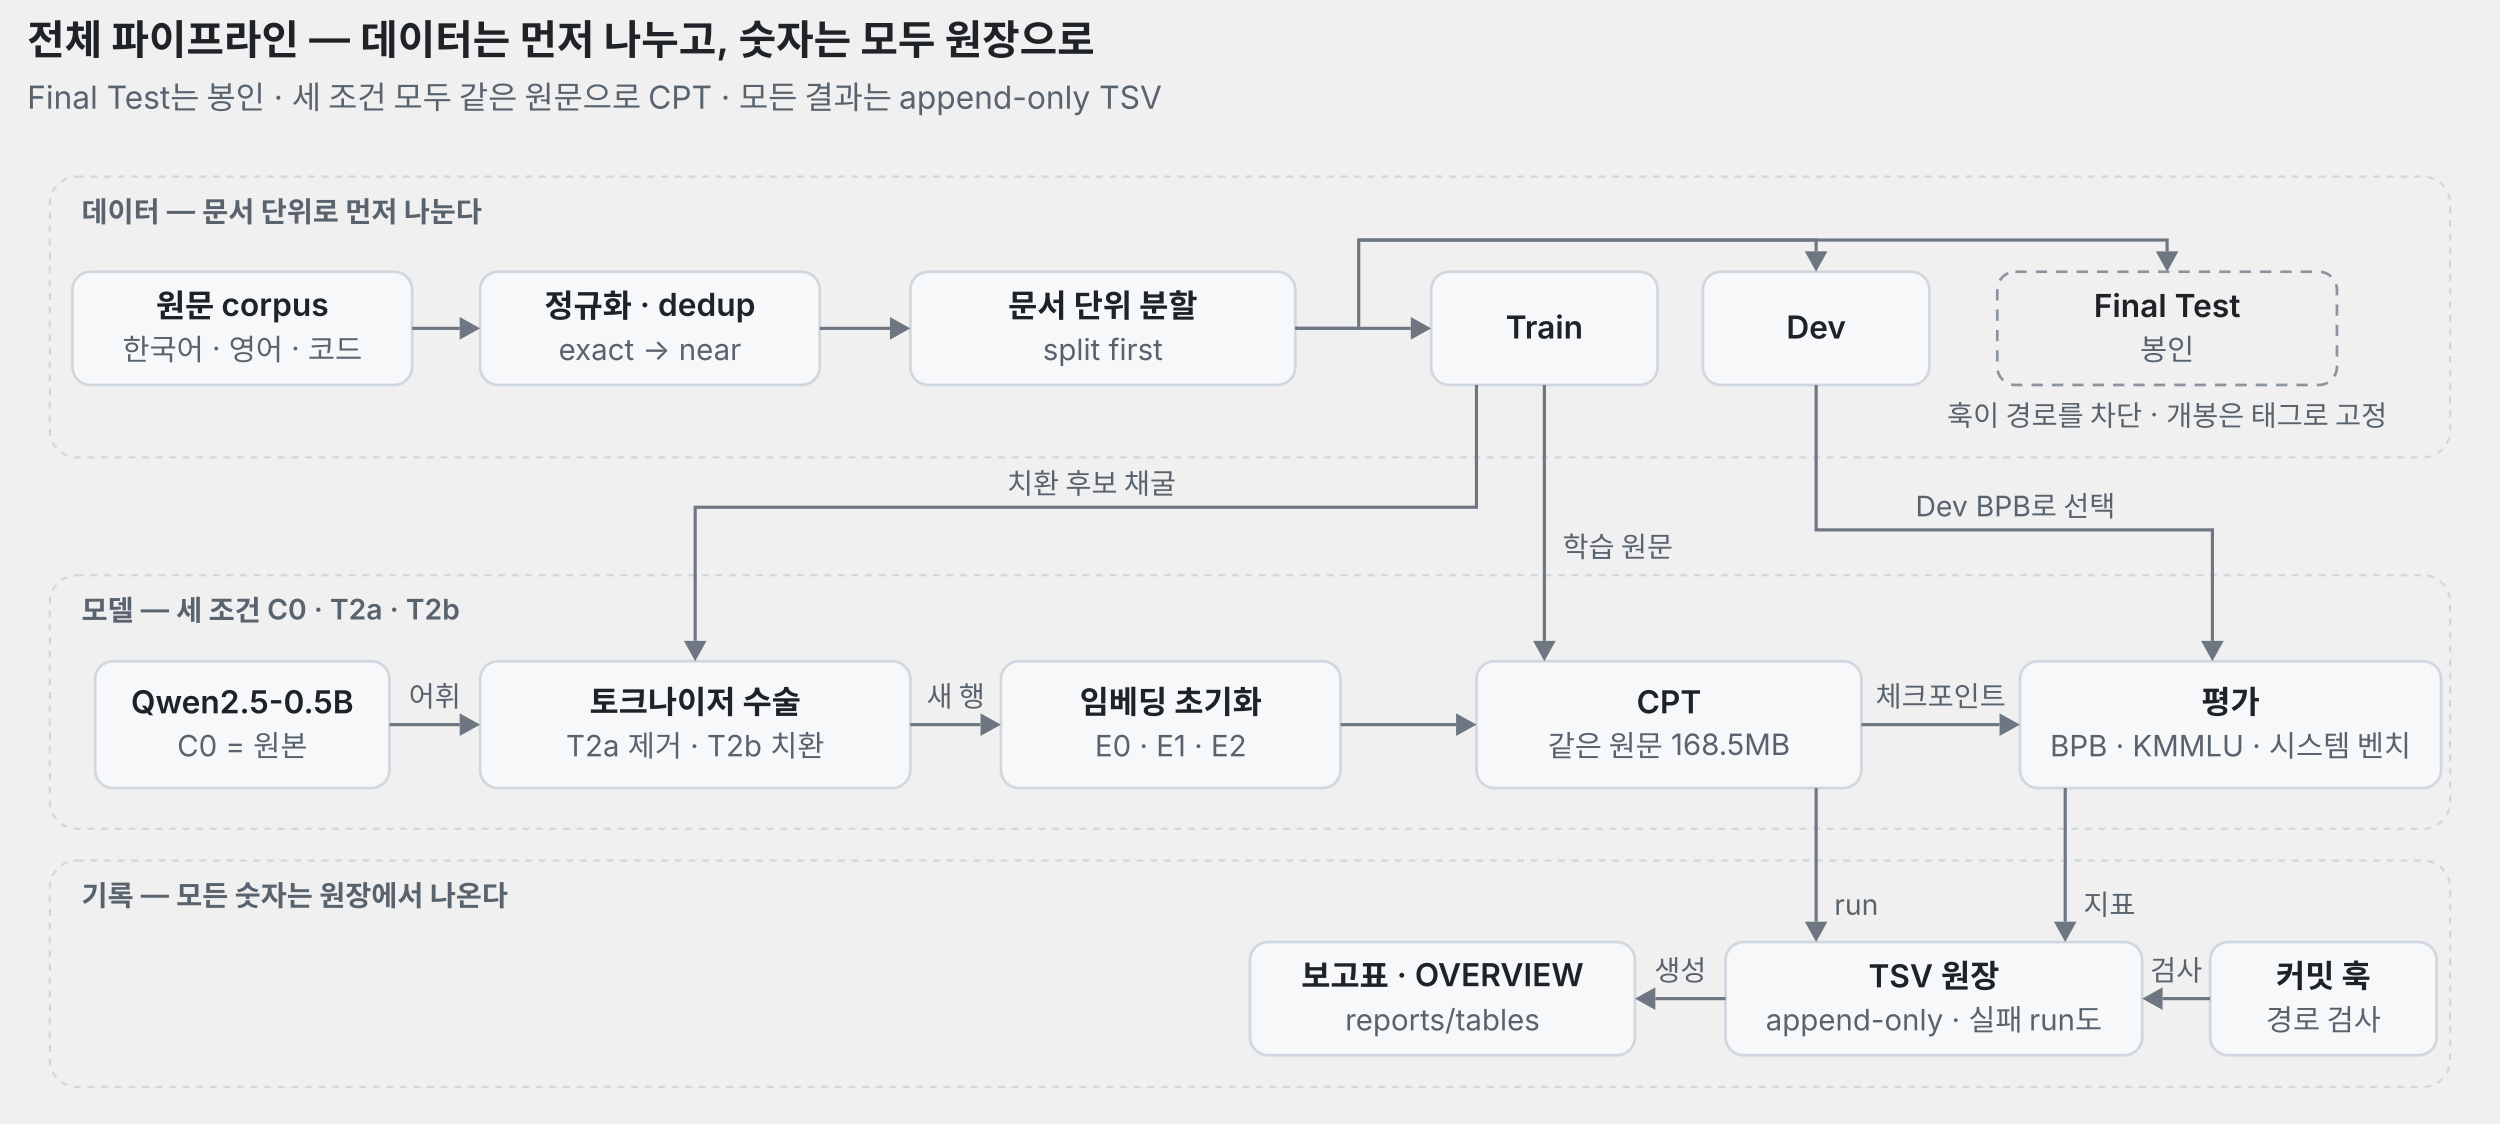
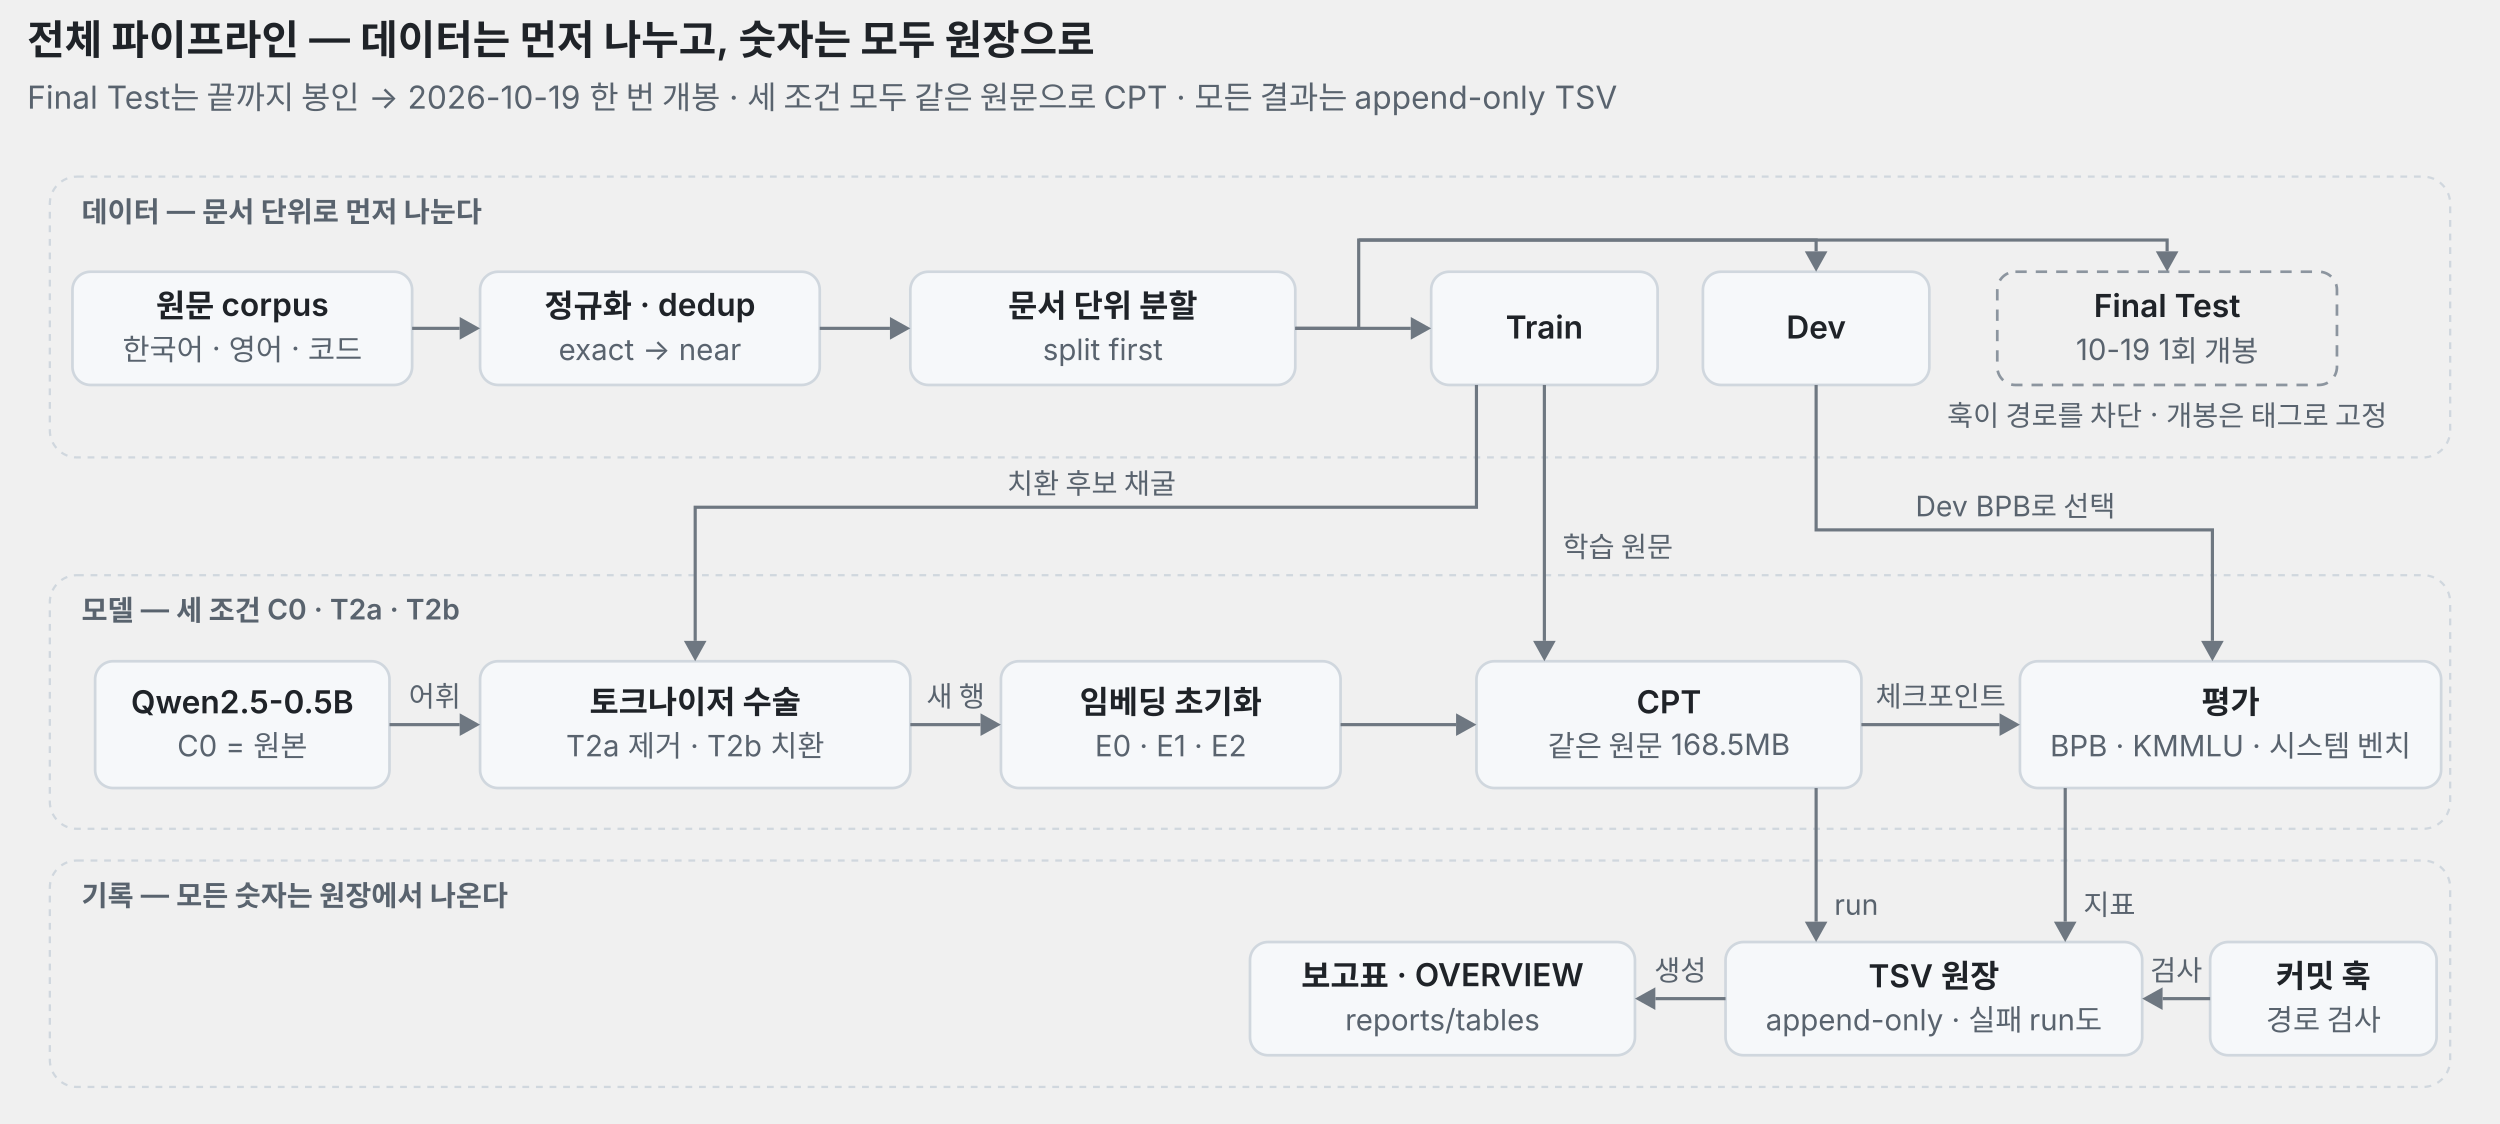
- <svg xmlns="http://www.w3.org/2000/svg" viewBox="-12 0 1104 496" width="1104" height="496" role="img" aria-label="데이터를 문서 단위로 먼저 나누고(Final Test 봉인), Qwen2.5-0.5B에 토크나이저 수술·임베딩 초기화·같은 원문 CPT·평가를 거친 뒤 모든 결과를 append-only TSV 원장에 남긴다">
+ <svg xmlns="http://www.w3.org/2000/svg" viewBox="-12 0 1104 496" width="1104" height="496" role="img" aria-label="데이터를 문서 단위로 먼저 나누고(Final Test는 끝까지 봉인했다가 2026-10-19에 한 번 개봉), Qwen2.5-0.5B에 토크나이저 수술·임베딩 초기화·같은 원문 CPT·평가를 거친 뒤 모든 결과를 append-only TSV 원장에 남긴다">
  <style>
  text { font-family: system-ui, -apple-system, "Segoe UI", "Malgun Gothic", "Apple SD Gothic Neo", sans-serif; fill: #1f2328; }
  .ink { fill: #1f2328; } .sub { fill: #59636e; } .muted { fill: #818b98; } .lbl { fill: #59636e; }
  .grid { stroke: #eaeef2; stroke-width: 1; } .base { stroke: #afb8c1; stroke-width: 1; }
  .s1 { fill: #2a78d6; } .s2 { fill: #eb6834; } .s3 { fill: #1baf7a; } .s4 { fill: #eda100; }
  .s5 { fill: #e87ba4; } .s6 { fill: #008300; } .s7 { fill: #4a3aa7; } .s8 { fill: #e34948; }
  .dim { fill: #d0d7de; } .dim2 { fill: #8c959f; }
  .box  { fill: #f6f8fa; stroke: #d0d7de; stroke-width: 1.2; }
  .em   { fill: #e3eefb; stroke: #2a78d6; stroke-width: 1.6; }
  .mute { fill: #ffffff; stroke: #d0d7de; stroke-width: 1.2; }
  .k-auto { fill: #e0f5ec; stroke: #1baf7a; stroke-width: 1.4; }
  .k-man  { fill: #fdf3d8; stroke: #eda100; stroke-width: 1.4; }
  .k-todo { fill: none; stroke: #8c959f; stroke-width: 1.2; stroke-dasharray: 5 4; }
  .grp { fill: none; stroke: #d0d7de; stroke-width: 1; stroke-dasharray: 3 3; }
  .ln { stroke: #6e7781; stroke-width: 1.4; fill: none; } .ah { fill: #6e7781; }
  .ln-em { stroke: #2a78d6; stroke-width: 2; fill: none; } .ah-em { fill: #2a78d6; }
  .dash { stroke-dasharray: 5 4; }
  @media (prefers-color-scheme: dark) {
    text, .ink { fill: #e6edf3; } .sub, .lbl { fill: #9198a1; } .muted { fill: #8b949e; }
    .grid { stroke: #262c36; } .base { stroke: #59636e; }
    .s1 { fill: #3987e5; } .s2 { fill: #d95926; } .s3 { fill: #199e70; } .s4 { fill: #c98500; }
    .s5 { fill: #d55181; } .s6 { fill: #008300; } .s7 { fill: #9085e9; } .s8 { fill: #e66767; }
    .dim { fill: #3d444d; } .dim2 { fill: #6e7681; }
    .box  { fill: #161b22; stroke: #3d444d; }
    .em   { fill: #0f2340; stroke: #3987e5; }
    .mute { fill: #0d1117; stroke: #3d444d; }
    .k-auto { fill: #0c2a1f; stroke: #199e70; } .k-man { fill: #2e2408; stroke: #c98500; } .k-todo { stroke: #6e7681; }
    .grp { stroke: #3d444d; }
    .ln { stroke: #8b949e; } .ah { fill: #8b949e; } .ln-em { stroke: #3987e5; } .ah-em { fill: #3987e5; }
  }
</style>
  <text x="0" y="24" font-size="18" font-weight="600" class="ink">전체 파이프라인 — 데이터는 먼저 나누고, 숫자는 모두 원장으로</text>
-   <text x="0" y="48" font-size="14" class="sub">Final Test는 봉인 · 세 조건 모두 같은 원문으로 CPT · 모든 결과는 append-only TSV</text>
+   <text x="0" y="48" font-size="14" class="sub">Final Test는 끝까지 봉인 → 2026-10-19 한 번 개봉 · 세 조건 모두 같은 원문으로 CPT · 모든 결과는 append-only TSV</text>
  <g transform="translate(0,64)">
    <rect class="grp" x="10" y="14" width="1060" height="124" rx="12" />
    <text x="24" y="34" font-size="12.5" class="lbl" font-weight="600">데이터 — 문서 단위로 먼저 나눈다</text>
    <rect class="box" x="20" y="56" width="150" height="50" rx="8" />
    <text x="95" y="76" font-size="14" text-anchor="middle" font-weight="600" class="ink">원문 corpus</text>
    <text x="95" y="95" font-size="13" text-anchor="middle" class="sub">한국어 · 영어 · 코드</text>
    <rect class="box" x="200" y="56" width="150" height="50" rx="8" />
    <text x="275" y="76" font-size="14" text-anchor="middle" font-weight="600" class="ink">정규화 · dedup</text>
    <text x="275" y="95" font-size="13" text-anchor="middle" class="sub">exact → near</text>
    <rect class="box" x="390" y="56" width="170" height="50" rx="8" />
    <text x="475" y="76" font-size="14" text-anchor="middle" font-weight="600" class="ink">문서 단위 분할</text>
    <text x="475" y="95" font-size="13" text-anchor="middle" class="sub">split first</text>
    <rect class="box" x="620" y="56" width="100" height="50" rx="8" />
    <text x="670" y="85.5" font-size="14" text-anchor="middle" font-weight="600" class="ink">Train</text>
    <rect class="box" x="740" y="56" width="100" height="50" rx="8" />
    <text x="790" y="85.5" font-size="14" text-anchor="middle" font-weight="600" class="ink">Dev</text>
    <rect class="k-todo" x="870" y="56" width="150" height="50" rx="8" />
    <text x="945" y="76" font-size="14" text-anchor="middle" font-weight="600" class="ink">Final Test</text>
-     <text x="945" y="95" font-size="13" text-anchor="middle" class="sub">봉인</text>
+     <text x="945" y="95" font-size="13" text-anchor="middle" class="sub">10-19 1회 개봉</text>
    <polyline class="ln" points="170,81 191,81" />
    <polygon class="ah" points="200,81 191,76 191,86" />
    <polyline class="ln" points="350,81 381,81" />
    <polygon class="ah" points="390,81 381,76 381,86" />
    <polyline class="ln" points="560,81 611,81" />
    <polygon class="ah" points="620,81 611,76 611,86" />
    <polyline class="ln" points="560,81 588,81 588,42 790,42 790,47" />
    <polygon class="ah" points="790,56 795,47 785,47" />
    <polyline class="ln" points="588,42 945,42 945,47" />
    <polygon class="ah" points="945,56 950,47 940,47" />
    <text x="945" y="124" font-size="12.5" text-anchor="middle" class="lbl">훅이 경로를 차단 · 개봉은 태그로 고정</text>
    <rect class="grp" x="10" y="190" width="1060" height="112" rx="12" />
    <text x="24" y="210" font-size="12.5" class="lbl" font-weight="600">모델 — 세 조건 C0 · T2a · T2b</text>
    <rect class="box" x="30" y="228" width="130" height="56" rx="8" />
    <text x="95" y="251" font-size="14" text-anchor="middle" font-weight="600" class="ink">Qwen2.5-0.5B</text>
    <text x="95" y="270" font-size="13" text-anchor="middle" class="sub">C0 = 원본</text>
    <rect class="box" x="200" y="228" width="190" height="56" rx="8" />
    <text x="295" y="251" font-size="14" text-anchor="middle" font-weight="600" class="ink">토크나이저 수술</text>
    <text x="295" y="270" font-size="13" text-anchor="middle" class="sub">T2a 제거 · T2b 치환</text>
    <rect class="box" x="430" y="228" width="150" height="56" rx="8" />
    <text x="505" y="251" font-size="14" text-anchor="middle" font-weight="600" class="ink">임베딩 초기화</text>
    <text x="505" y="270" font-size="13" text-anchor="middle" class="sub">E0 · E1 · E2</text>
    <rect class="box" x="640" y="228" width="170" height="56" rx="8" />
    <text x="725" y="251" font-size="14" text-anchor="middle" font-weight="600" class="ink">CPT</text>
    <text x="725" y="270" font-size="13" text-anchor="middle" class="sub">같은 원문 168.5MB</text>
    <rect class="box" x="880" y="228" width="186" height="56" rx="8" />
    <text x="973" y="251" font-size="14" text-anchor="middle" font-weight="600" class="ink">평가</text>
    <text x="973" y="270" font-size="13" text-anchor="middle" class="sub">BPB · KMMLU · 시스템 벤치</text>
    <polyline class="ln" points="160,256 191,256" />
    <polygon class="ah" points="200,256 191,251 191,261" />
    <text x="180" y="248" font-size="12.5" class="lbl" text-anchor="middle">어휘</text>
    <polyline class="ln" points="390,256 421,256" />
    <polygon class="ah" points="430,256 421,251 421,261" />
    <text x="410" y="248" font-size="12.5" class="lbl" text-anchor="middle">새 행</text>
    <polyline class="ln" points="580,256 631,256" />
    <polygon class="ah" points="640,256 631,251 631,261" />
    <polyline class="ln" points="810,256 871,256" />
    <polygon class="ah" points="880,256 871,251 871,261" />
    <text x="845" y="248" font-size="12.5" class="lbl" text-anchor="middle">체크포인트</text>
    <polyline class="ln" points="670,106 670,219" />
    <polygon class="ah" points="670,228 675,219 665,219" />
    <text x="678" y="182" font-size="12.5" class="lbl">학습 원문</text>
    <polyline class="ln" points="640,106 640,160 295,160 295,219" />
    <polygon class="ah" points="295,228 300,219 290,219" />
    <text x="470" y="154" font-size="12.5" class="lbl" text-anchor="middle">치환 후보 채굴</text>
    <polyline class="ln" points="790,106 790,170 965,170 965,219" />
    <polygon class="ah" points="965,228 970,219 960,219" />
    <text x="878" y="164" font-size="12.5" class="lbl" text-anchor="middle">Dev BPB로 선택</text>
    <rect class="grp" x="10" y="316" width="1060" height="100" rx="12" />
    <text x="24" y="336" font-size="12.5" class="lbl" font-weight="600">기록 — 모든 숫자는 원장에서 나온다</text>
    <rect class="box" x="540" y="352" width="170" height="50" rx="8" />
    <text x="625" y="372" font-size="14" text-anchor="middle" font-weight="600" class="ink">보고표 · OVERVIEW</text>
    <text x="625" y="391" font-size="13" text-anchor="middle" class="sub">reports/tables</text>
    <rect class="box" x="750" y="352" width="184" height="50" rx="8" />
    <text x="842" y="372" font-size="14" text-anchor="middle" font-weight="600" class="ink">TSV 원장</text>
    <text x="842" y="391" font-size="13" text-anchor="middle" class="sub">append-only · 실패 run도</text>
    <rect class="box" x="964" y="352" width="100" height="50" rx="8" />
    <text x="1014" y="372" font-size="14" text-anchor="middle" font-weight="600" class="ink">커밋 훅</text>
    <text x="1014" y="391" font-size="13" text-anchor="middle" class="sub">경로 검사</text>
    <polyline class="ln" points="790,284 790,343" />
    <polygon class="ah" points="790,352 795,343 785,343" />
    <text x="798" y="340" font-size="12.5" class="lbl">run</text>
    <polyline class="ln" points="900,284 900,343" />
    <polygon class="ah" points="900,352 905,343 895,343" />
    <text x="908" y="340" font-size="12.5" class="lbl">지표</text>
    <polyline class="ln" points="750,377 719,377" />
    <polygon class="ah" points="710,377 719,382 719,372" />
    <text x="730" y="369" font-size="12.5" class="lbl" text-anchor="middle">생성</text>
    <polyline class="ln" points="964,377 943,377" />
    <polygon class="ah" points="934,377 943,382 943,372" />
    <text x="949" y="369" font-size="12.5" class="lbl" text-anchor="middle">검사</text>
  </g>
</svg>
